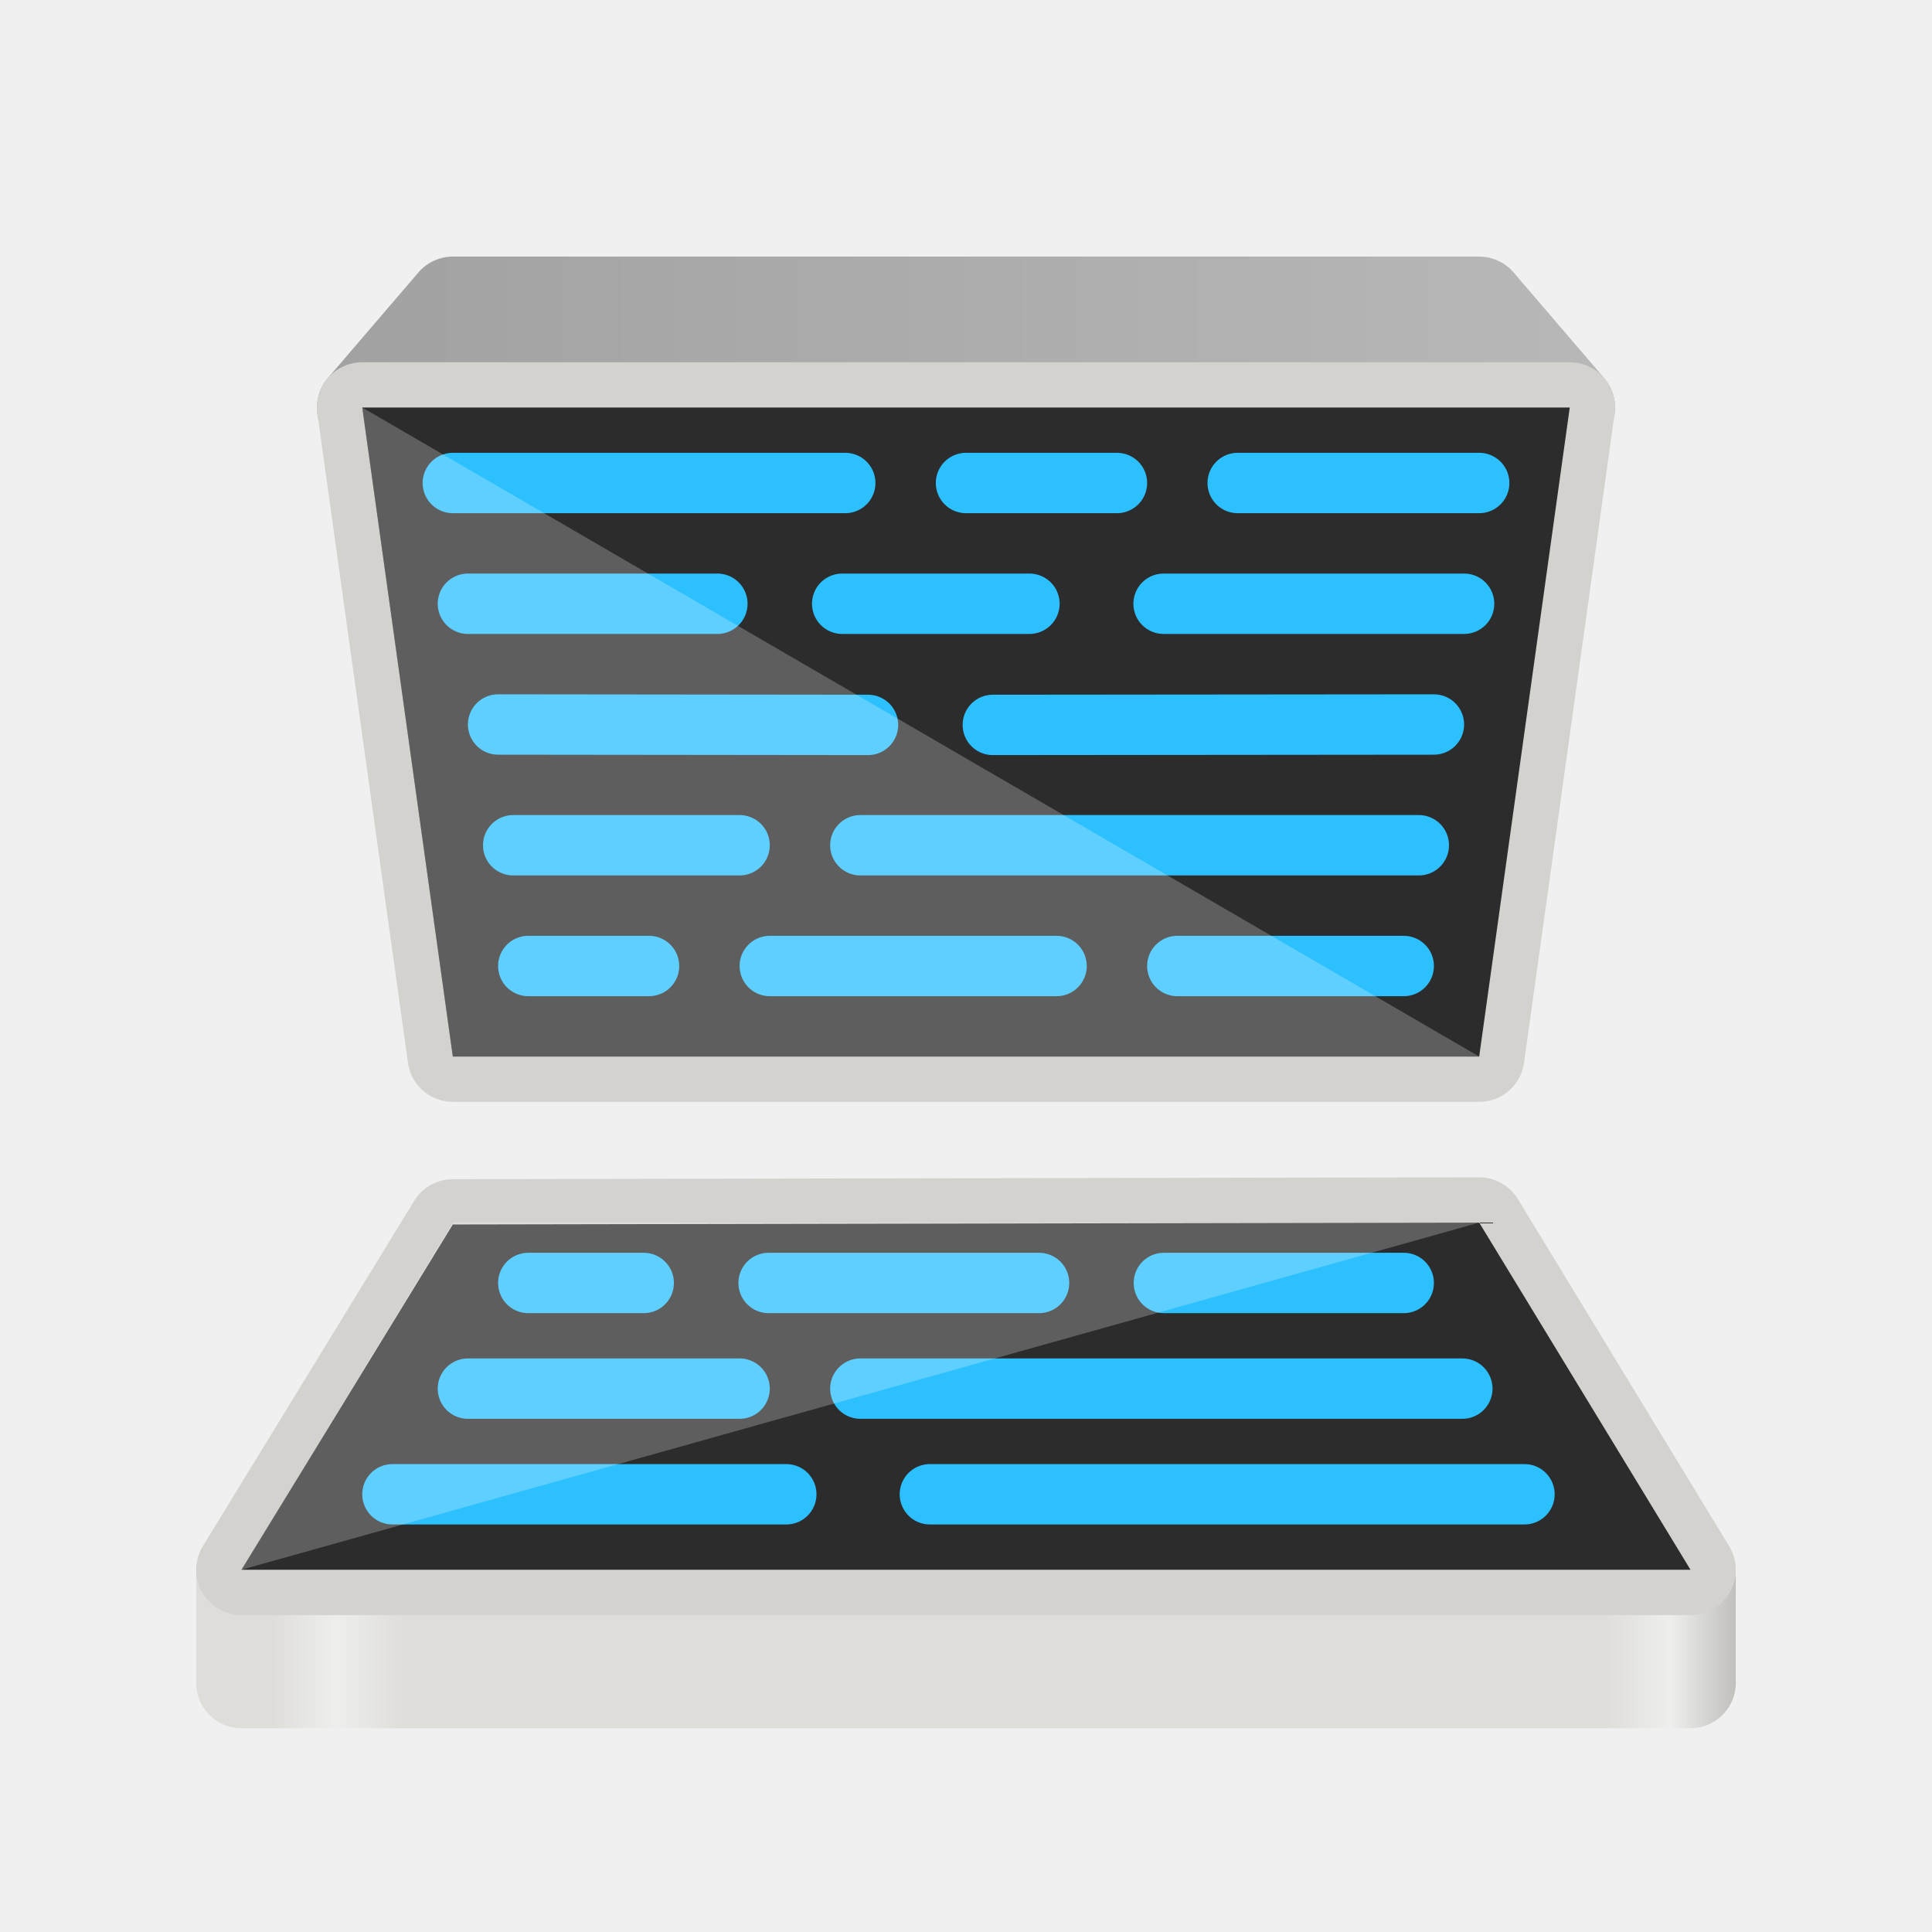
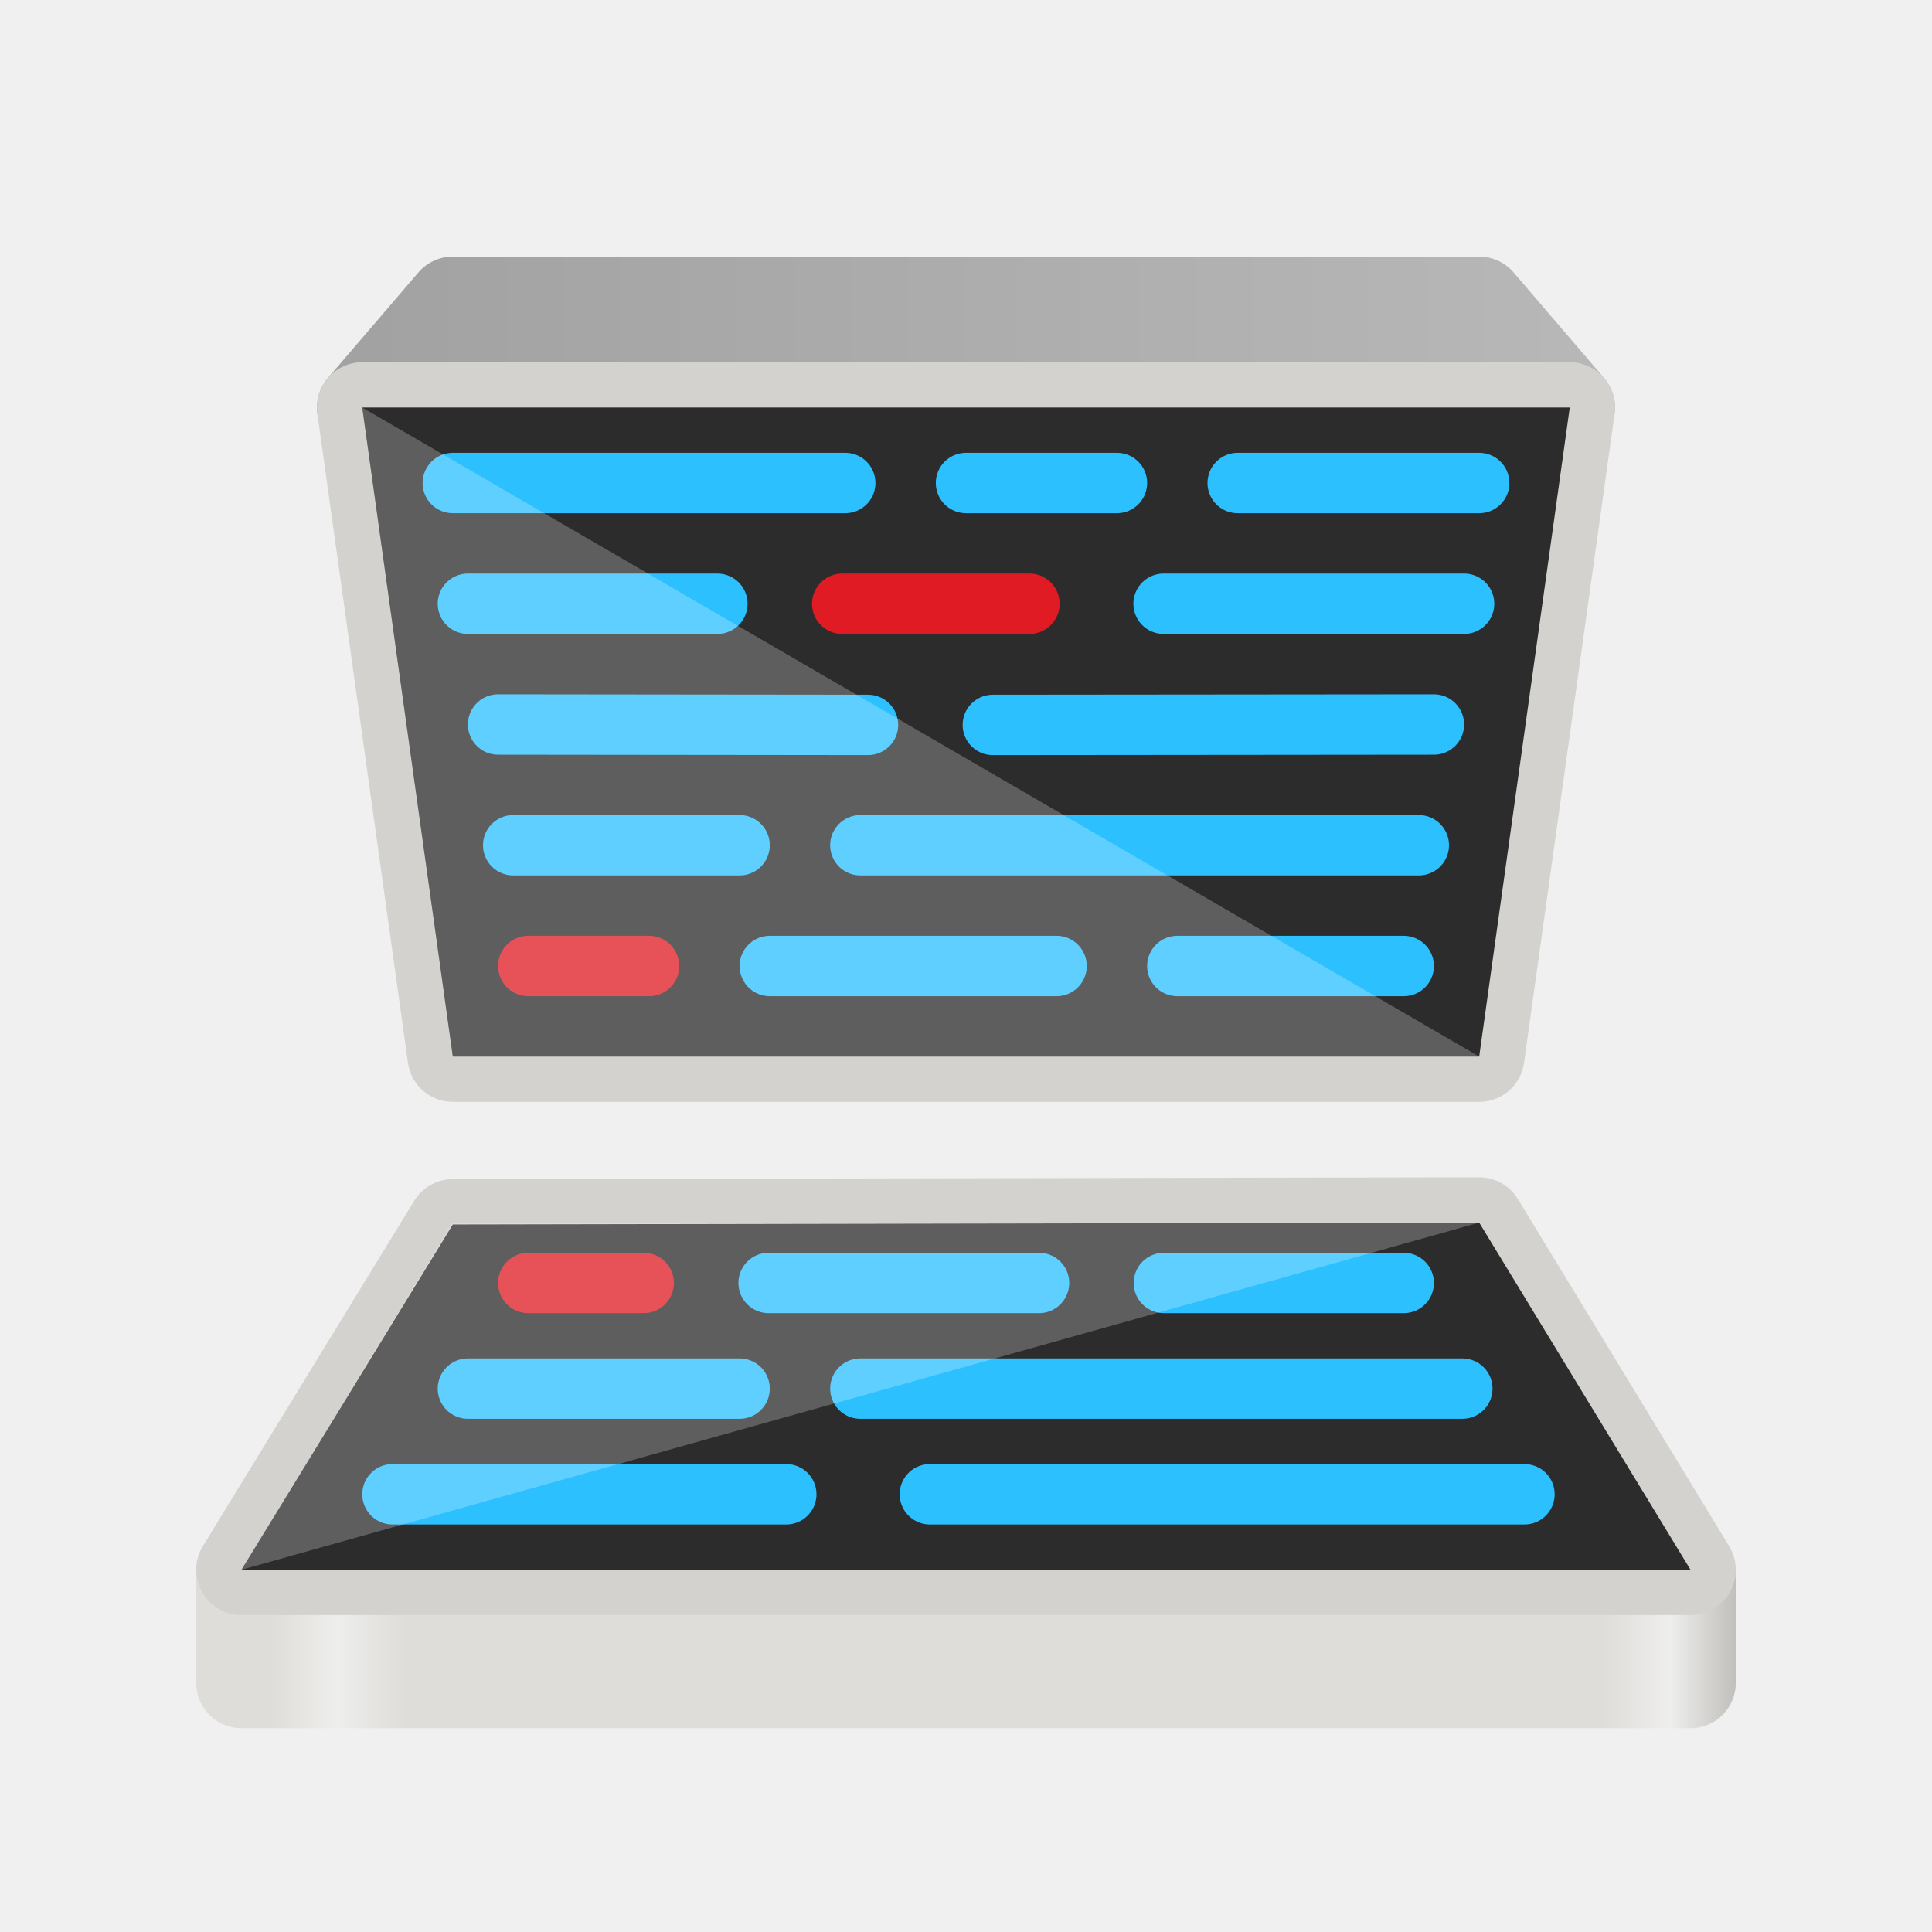
<svg xmlns="http://www.w3.org/2000/svg" xmlns:xlink="http://www.w3.org/1999/xlink" height="128px" viewBox="0 0 128 128" width="128px">
  <linearGradient id="a" gradientTransform="matrix(1.10389 0 0 0.140952 -4.161508 73.34191)" gradientUnits="userSpaceOnUse" x1="20" x2="108" y1="238" y2="238">
    <stop offset="0" stop-color="#deddda" />
    <stop offset="0.045" stop-color="#eeeeec" />
    <stop offset="0.091" stop-color="#deddda" />
    <stop offset="0.909" stop-color="#deddda" />
    <stop offset="0.955" stop-color="#eeeeec" />
    <stop offset="1" stop-color="#c0bfbc" />
  </linearGradient>
  <linearGradient id="b" gradientUnits="userSpaceOnUse">
    <stop offset="0" stop-color="#a2a2a2" />
    <stop offset="1" stop-color="#b7b7b7" />
  </linearGradient>
  <linearGradient id="c" x1="76.553" x2="435.447" xlink:href="#b" y1="90.675" y2="90.675" />
  <linearGradient id="d" x1="24" x2="104" xlink:href="#b" y1="24" y2="24" />
  <path d="m 16 101.5 h 96 c 1.656 0 3 1.344 3 3 v 7 c 0 1.656 -1.344 3 -3 3 h -96 c -1.656 0 -3 -1.344 -3 -3 v -7 c 0 -1.656 1.344 -3 3 -3 z m 0 0" fill="url(#a)" />
  <path d="m 76.552 104.134 l 26.917 -31.403 h 305.061 l 26.917 31.403 z m 0 0" fill="none" stroke="url(#c)" stroke-linecap="round" stroke-linejoin="round" stroke-width="26.917" transform="matrix(0.222906 0 0 0.222906 6.935973 3.787857)" />
  <path d="m 24 27 l 6 -7 h 68 l 6 7 z m 0 0" fill="url(#d)" />
  <path d="m 24 27 h 80 l -6 43 h -68 z m 0 0" fill="none" stroke="#d4d2cf" stroke-linecap="round" stroke-linejoin="round" stroke-width="6" />
  <path d="m 24 27 h 80 l -6 43 h -68 z m 0 0" fill="#2c2c2c" />
  <g stroke-linecap="round" stroke-linejoin="round">
    <path d="m 30 32 h 26" fill="none" stroke="#2cc0ff" stroke-width="4" />
    <path d="m 98 32 h -16" fill="none" stroke="#2cc0ff" stroke-width="4" />
    <path d="m 74 32 h -10" fill="none" stroke="#2cc0ff" stroke-width="4" />
    <path d="m 31 40 h 16.527" fill="none" stroke="#2cc0ff" stroke-width="4" />
    <path d="m 97 40 h -19.91" fill="none" stroke="#2cc0ff" stroke-width="4" />
-     <path d="m 68.203 40 h -12.406" fill="none" stroke="#2cc0ff" stroke-width="4" />
+     <path d="m 68.203 40 h -12.406" fill="none" stroke="#e01b24" stroke-width="4" />
    <path d="m 34 56 h 15" fill="none" stroke="#2cc0ff" stroke-width="4" />
    <path d="m 94 56 h -37" fill="none" stroke="#2cc0ff" stroke-width="4" />
    <path d="m 33 48 l 24.508 0.027" fill="#fffdfc" stroke="#2cc0ff" stroke-width="4" />
    <path d="m 95 48 l -29.223 0.027" fill="#fffdfc" stroke="#2cc0ff" stroke-width="4" />
-     <path d="m 35 64 h 8" fill="none" stroke="#2cc0ff" stroke-width="4" />
+     <path d="m 35 64 h 8" fill="none" stroke="#e01b24" stroke-width="4" />
    <path d="m 93 64 h -15" fill="none" stroke="#2cc0ff" stroke-width="4" />
    <path d="m 70 64 h -19" fill="none" stroke="#2cc0ff" stroke-width="4" />
    <path d="m 30 81.125 l 68 -0.125 l 14 23 h -96 z m 0 0" fill="none" stroke="#d4d2cf" stroke-width="6" />
  </g>
  <path d="m 30 81.125 l 68 -0.125 l 14 23 h -96 z m 0 0" fill="#2c2c2c" />
-   <path d="m 35 85 h 7.648" fill="none" stroke="#2cc0ff" stroke-linecap="round" stroke-linejoin="round" stroke-width="4" />
+   <path d="m 35 85 h 7.648" fill="none" stroke="#e01b24" stroke-linecap="round" stroke-linejoin="round" stroke-width="4" />
  <path d="m 93 85 h -15.891" fill="none" stroke="#2cc0ff" stroke-linecap="round" stroke-linejoin="round" stroke-width="4" />
  <path d="m 68.84 85 h -17.918" fill="none" stroke="#2cc0ff" stroke-linecap="round" stroke-linejoin="round" stroke-width="4" />
  <path d="m 31 92 h 18" fill="none" stroke="#2cc0ff" stroke-linecap="round" stroke-linejoin="round" stroke-width="4" />
  <path d="m 96.883 92 h -39.883" fill="none" stroke="#2cc0ff" stroke-linecap="round" stroke-linejoin="round" stroke-width="4" />
  <path d="m 26 99 h 26.094" fill="none" stroke="#2cc0ff" stroke-linecap="round" stroke-linejoin="round" stroke-width="4" />
  <path d="m 101 99 h -39.394" fill="none" stroke="#2cc0ff" stroke-linecap="round" stroke-linejoin="round" stroke-width="4" />
  <path d="m 24 27 l 74 43 h -68 z m 0 0" fill="#ffffff" fill-opacity="0.239" />
  <path d="m 30 81 l -14 23 l 82 -23 z m 0 0" fill="#ffffff" fill-opacity="0.239" />
</svg>
